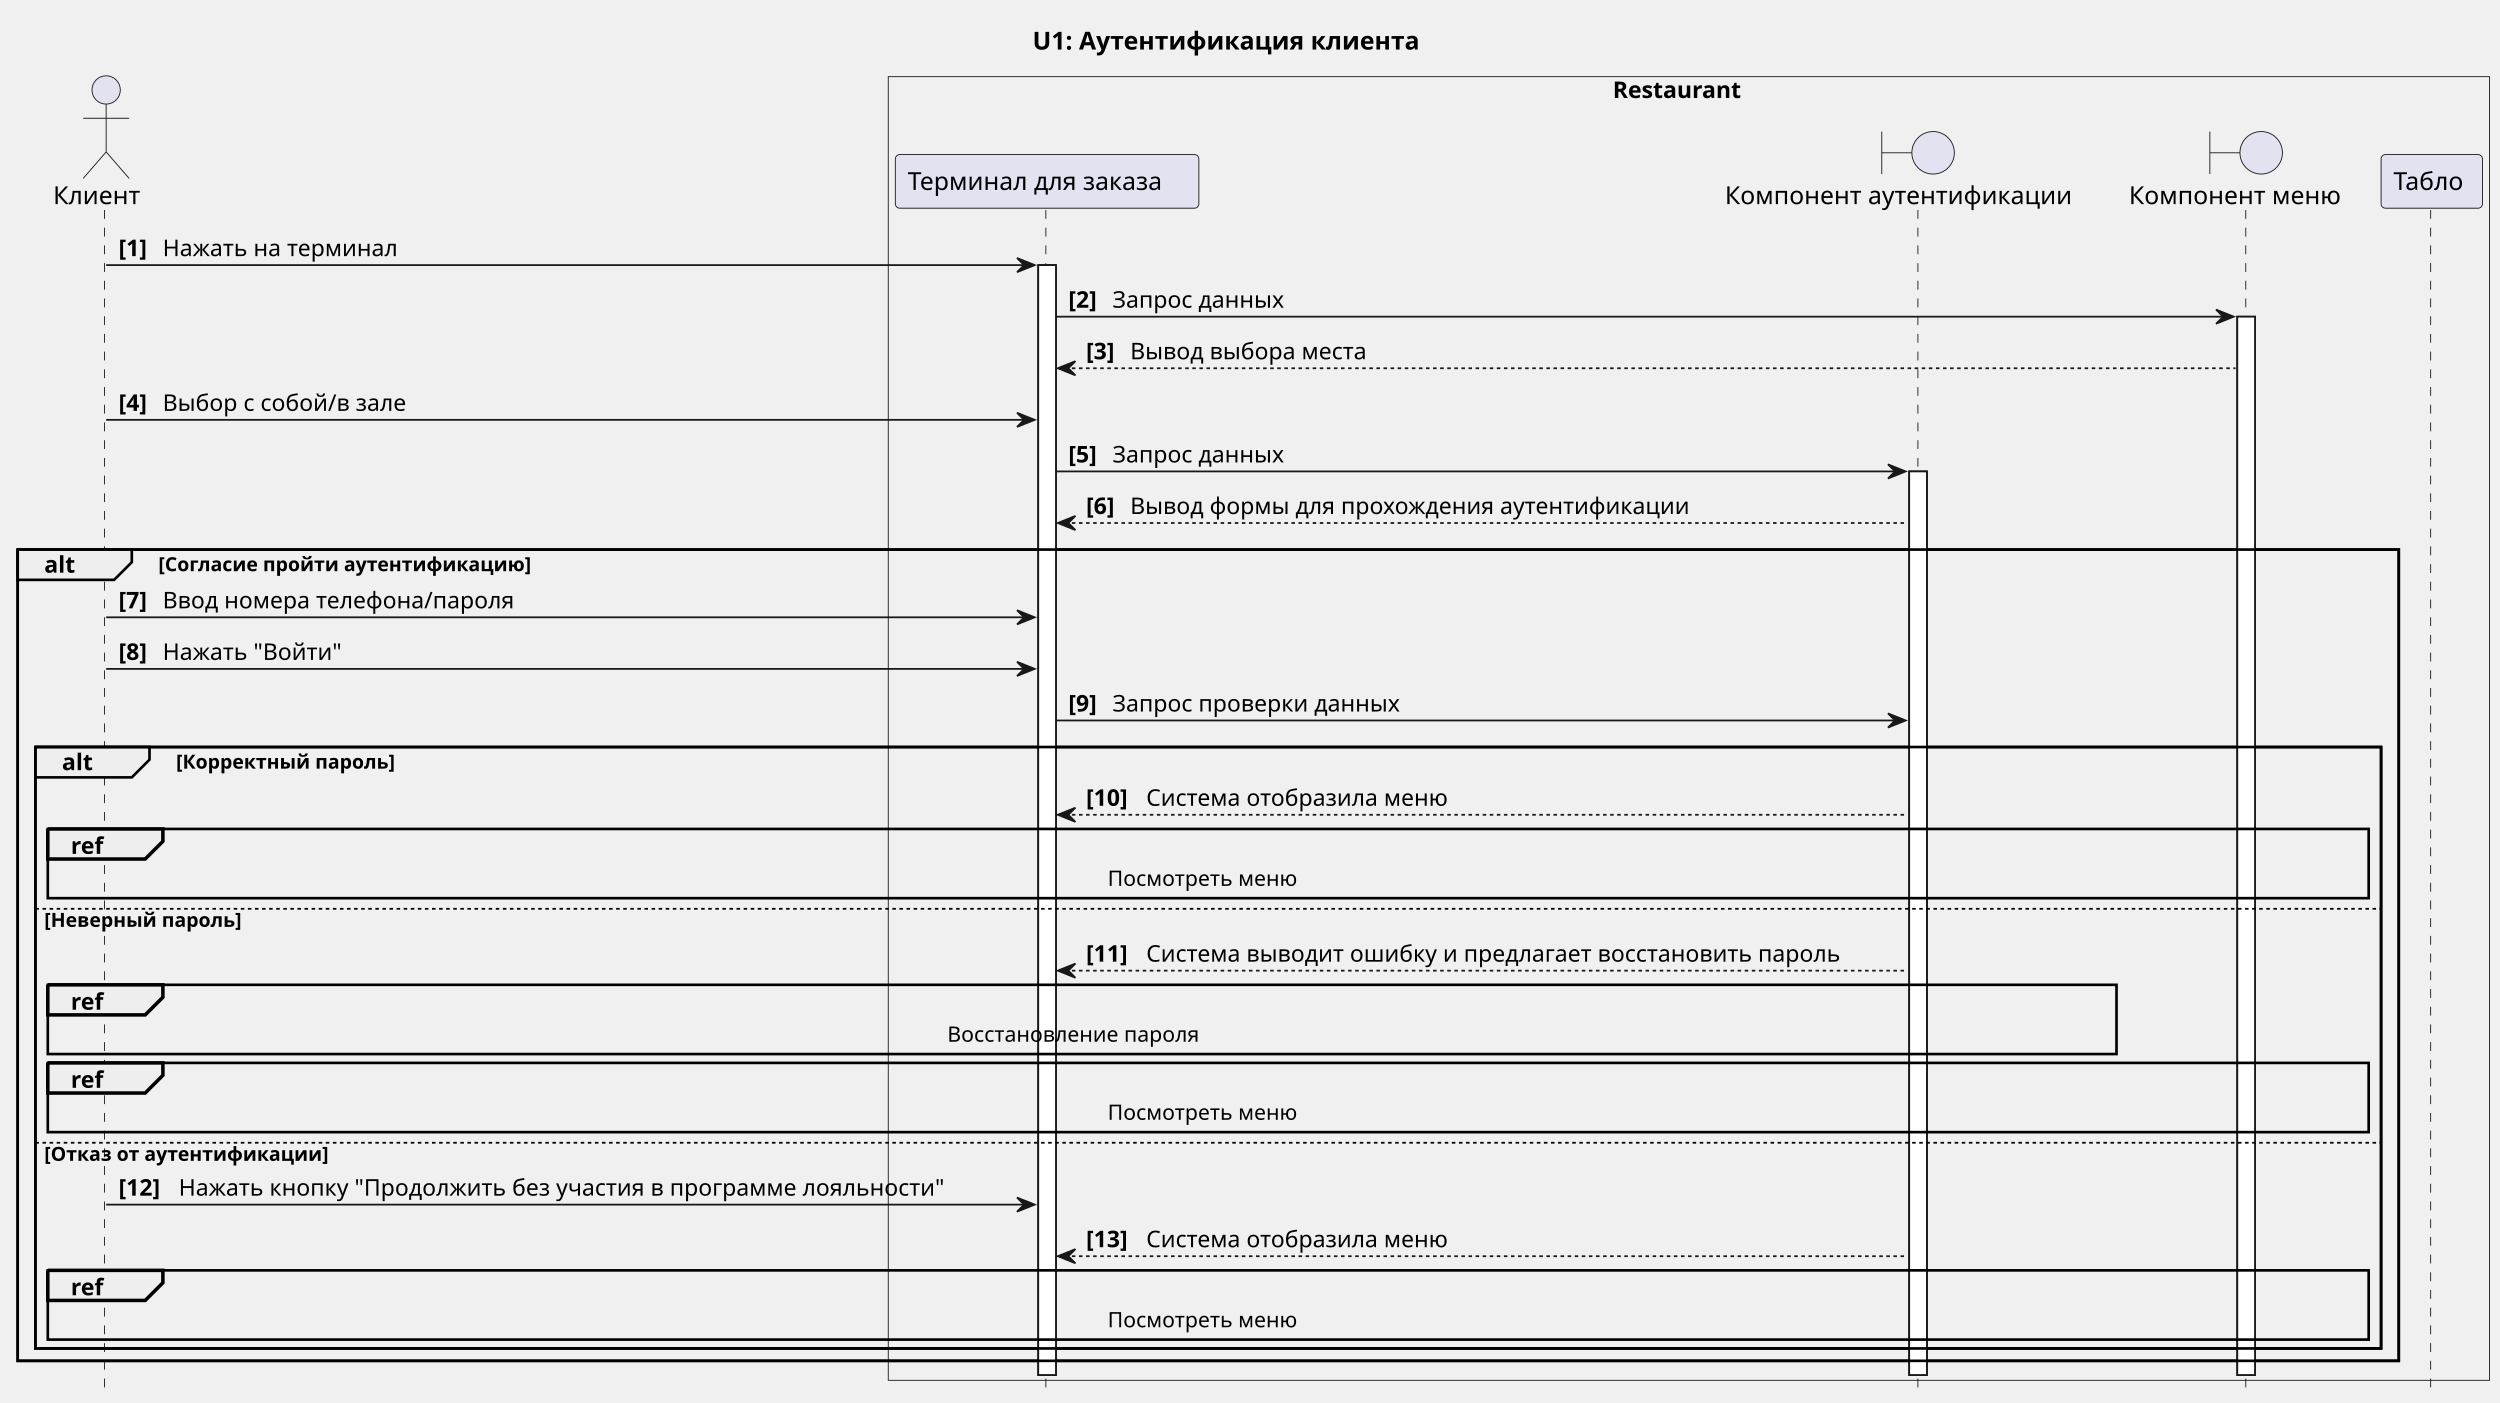
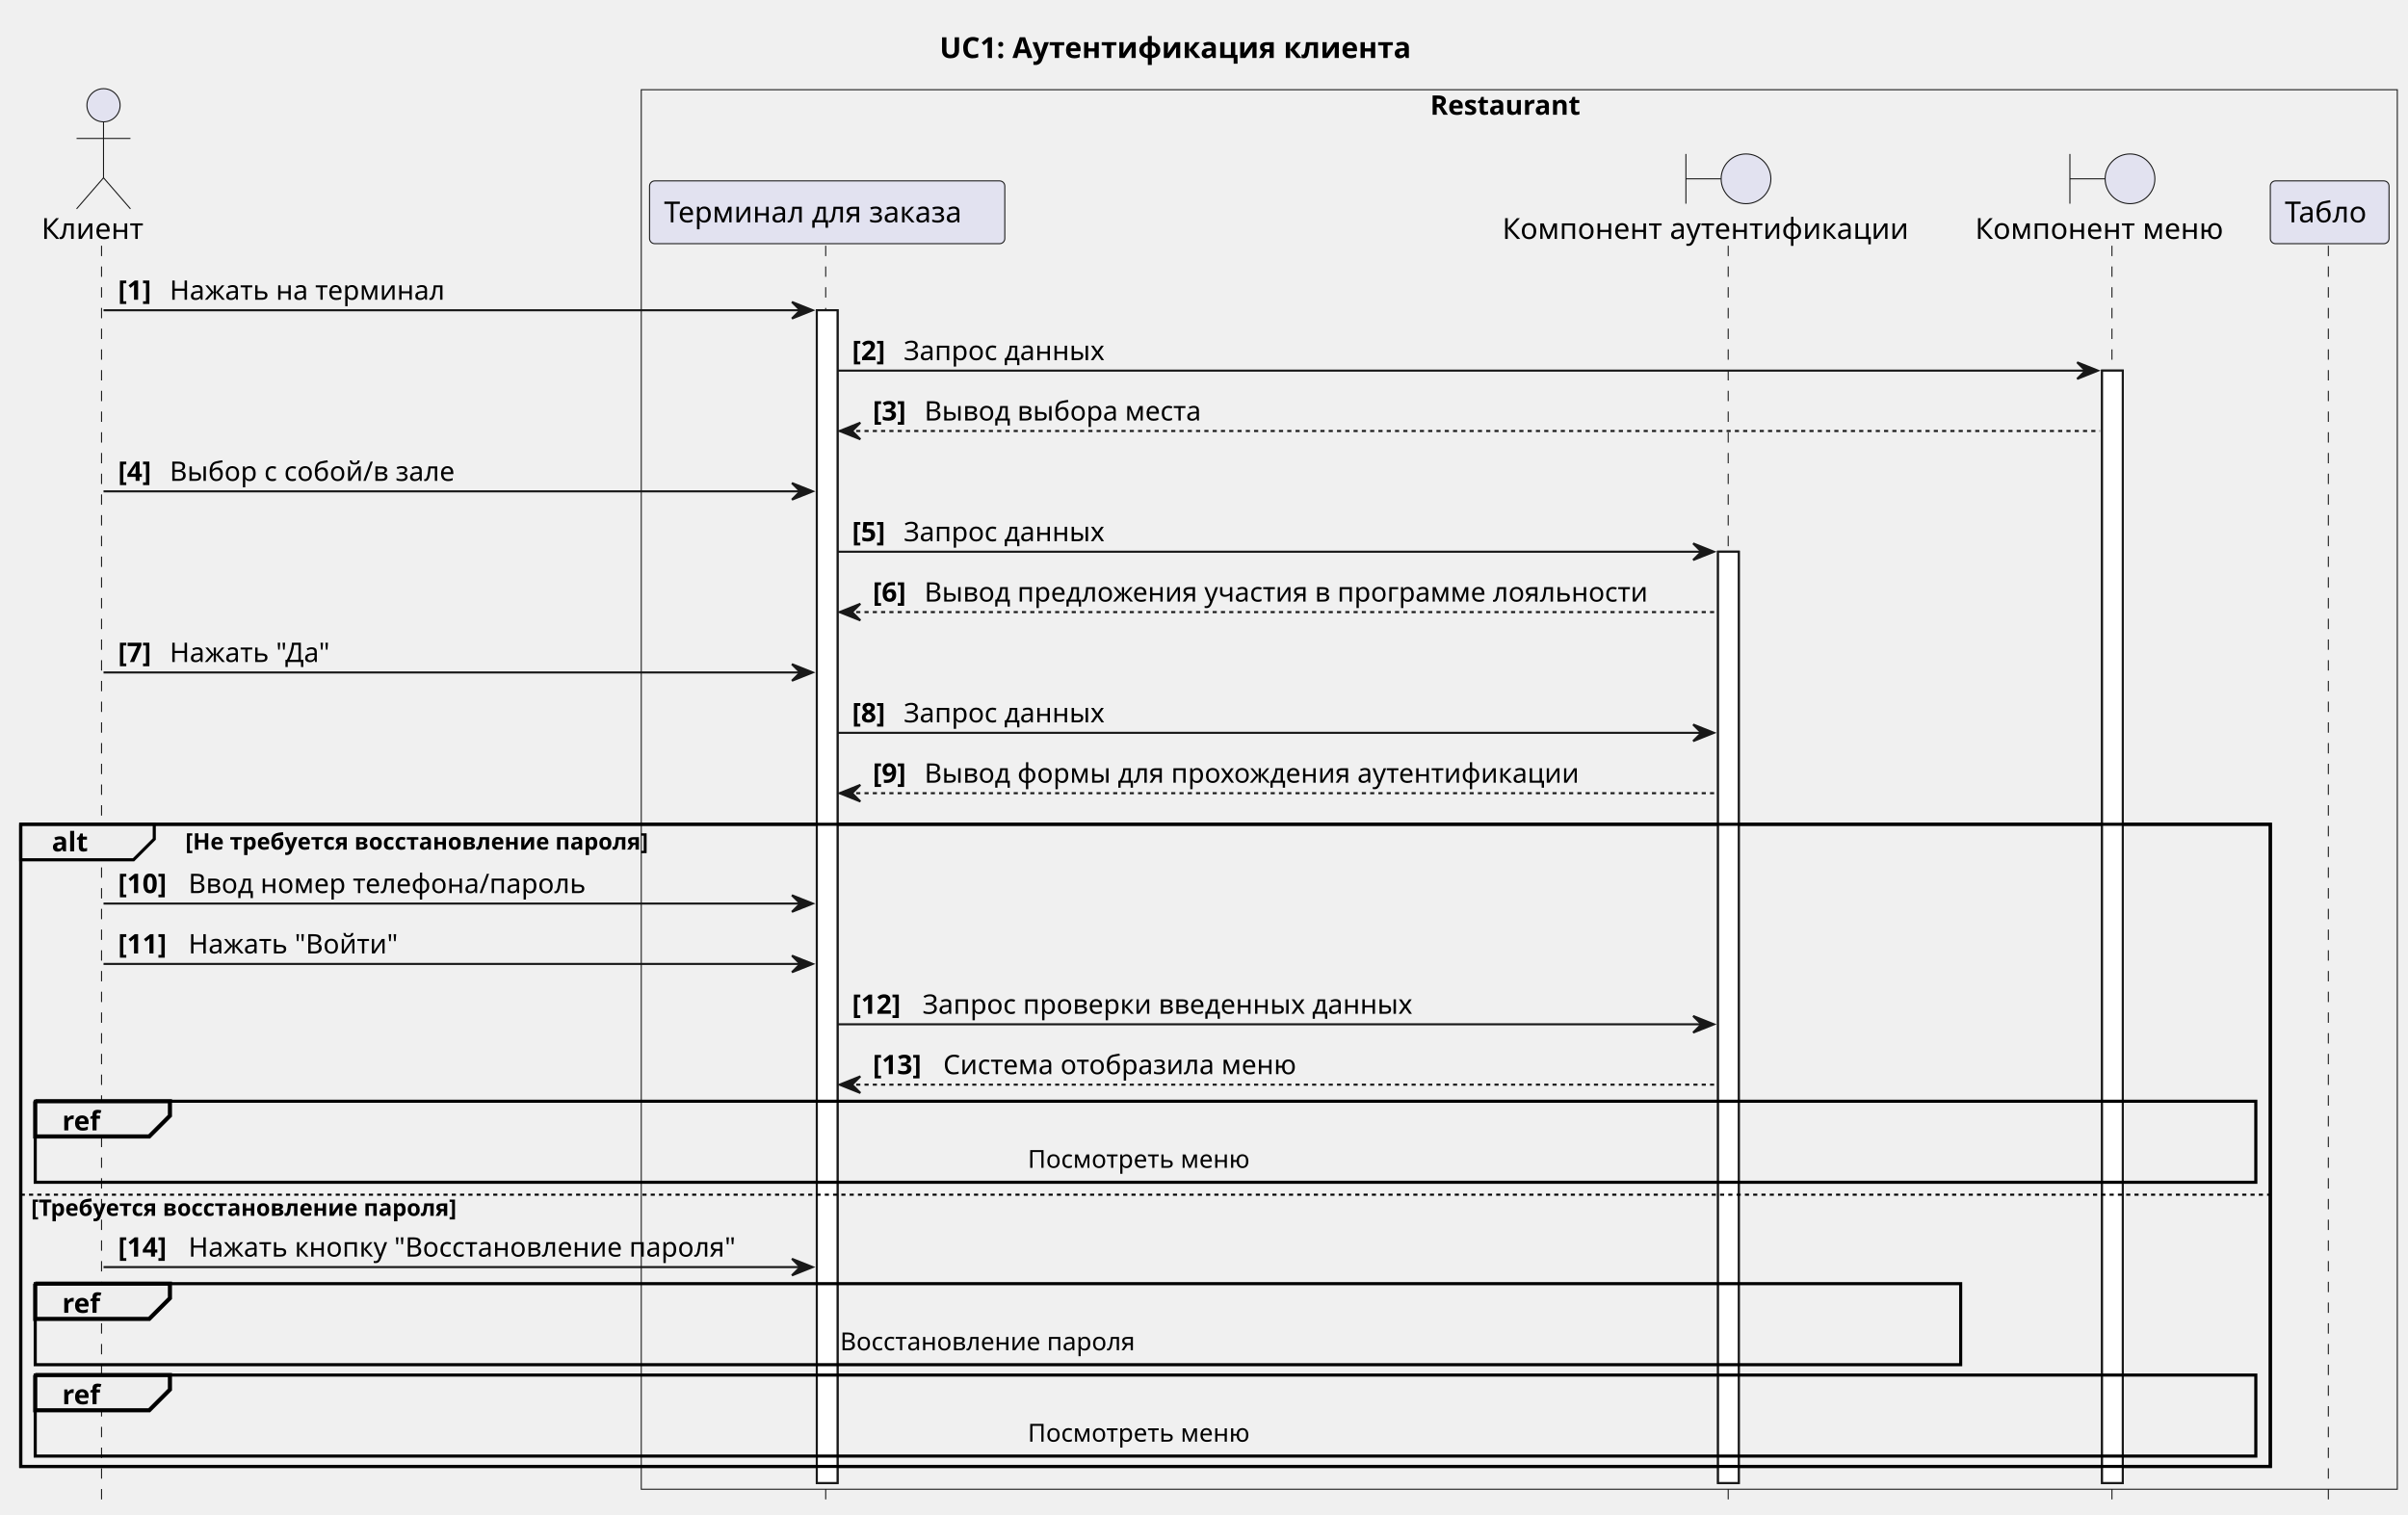
- <svg xmlns="http://www.w3.org/2000/svg" contentStyleType="text/css" height="792px" preserveAspectRatio="none" style="width:1412px;height:792px;background:#FFFFFF;" version="1.1" viewBox="0 0 1412 792" width="1412px" zoomAndPan="magnify">
+ <svg xmlns="http://www.w3.org/2000/svg" contentStyleType="text/css" height="731px" preserveAspectRatio="none" style="width:1162px;height:731px;background:#FFFFFF;" version="1.1" viewBox="0 0 1162 731" width="1162px" zoomAndPan="magnify">
  <defs />
  <g>
-     <text fill="#000000" font-family="sans-serif" font-size="14" font-weight="bold" lengthAdjust="spacing" textLength="239.743" x="583.184" y="27.995">U1: Аутентификация клиента</text>
-     <rect fill="none" height="736.305" style="stroke:#181818;stroke-width:0.5;" width="904.419" x="501.691" y="43.297" />
-     <text fill="#000000" font-family="sans-serif" font-size="13" font-weight="bold" lengthAdjust="spacing" textLength="81.46" x="910.908" y="55.364">Restaurant</text>
-     <rect fill="#FFFFFF" height="626.875" style="stroke:#181818;stroke-width:1.0;" width="10" x="586.404" y="149.727" />
-     <rect fill="#FFFFFF" height="510.344" style="stroke:#181818;stroke-width:1.0;" width="10" x="1078.318" y="266.258" />
-     <rect fill="#FFFFFF" height="597.742" style="stroke:#181818;stroke-width:1.0;" width="10" x="1263.621" y="178.859" />
-     <rect fill="none" height="458.211" style="stroke:#000000;stroke-width:1.5;" width="1344.832" x="10" y="310.391" />
-     <rect fill="none" height="339.68" style="stroke:#000000;stroke-width:1.5;" width="1324.832" x="20" y="421.922" />
-     <line style="stroke:#181818;stroke-width:0.5;stroke-dasharray:5.0,5.0;" x1="59" x2="59" y1="118.594" y2="785.602" />
-     <line style="stroke:#181818;stroke-width:0.5;stroke-dasharray:5.0,5.0;" x1="590.691" x2="590.691" y1="118.594" y2="785.602" />
-     <line style="stroke:#181818;stroke-width:0.5;stroke-dasharray:5.0,5.0;" x1="1083.228" x2="1083.228" y1="118.594" y2="785.602" />
-     <line style="stroke:#181818;stroke-width:0.5;stroke-dasharray:5.0,5.0;" x1="1268.409" x2="1268.409" y1="118.594" y2="785.602" />
-     <line style="stroke:#181818;stroke-width:0.5;stroke-dasharray:5.0,5.0;" x1="1372.832" x2="1372.832" y1="118.594" y2="785.602" />
-     <text fill="#000000" font-family="sans-serif" font-size="14" lengthAdjust="spacing" textLength="53.908" x="30" y="115.292">Клиент</text>
-     <ellipse cx="59.954" cy="50.797" fill="#E2E2F0" rx="8" ry="8" style="stroke:#181818;stroke-width:0.5;" />
-     <path d="M59.954,58.797 L59.954,85.797 M46.954,66.797 L72.954,66.797 M59.954,85.797 L46.954,100.797 M59.954,85.797 L72.954,100.797 " fill="none" style="stroke:#181818;stroke-width:0.5;" />
-     <rect fill="#E2E2F0" height="30.297" rx="2.5" ry="2.5" style="stroke:#181818;stroke-width:0.5;" width="171.425" x="505.691" y="87.297" />
-     <text fill="#000000" font-family="sans-serif" font-size="14" lengthAdjust="spacing" textLength="157.425" x="512.691" y="107.292">Терминал для заказа</text>
-     <text fill="#000000" font-family="sans-serif" font-size="14" lengthAdjust="spacing" textLength="212.181" x="974.228" y="115.292">Компонент аутентификации</text>
-     <path d="M1062.818,74.297 L1062.818,98.297 M1062.818,86.297 L1079.818,86.297 " fill="none" style="stroke:#181818;stroke-width:0.5;" />
-     <ellipse cx="1091.818" cy="86.297" fill="#E2E2F0" rx="12" ry="12" style="stroke:#181818;stroke-width:0.5;" />
-     <text fill="#000000" font-family="sans-serif" font-size="14" lengthAdjust="spacing" textLength="126.424" x="1202.409" y="115.292">Компонент меню</text>
-     <path d="M1248.121,74.297 L1248.121,98.297 M1248.121,86.297 L1265.121,86.297 " fill="none" style="stroke:#181818;stroke-width:0.5;" />
-     <ellipse cx="1277.121" cy="86.297" fill="#E2E2F0" rx="12" ry="12" style="stroke:#181818;stroke-width:0.5;" />
-     <rect fill="#E2E2F0" height="30.297" rx="2.5" ry="2.5" style="stroke:#181818;stroke-width:0.5;" width="57.278" x="1344.832" y="87.297" />
-     <text fill="#000000" font-family="sans-serif" font-size="14" lengthAdjust="spacing" textLength="43.278" x="1351.832" y="107.292">Табло</text>
-     <rect fill="#FFFFFF" height="626.875" style="stroke:#181818;stroke-width:1.0;" width="10" x="586.404" y="149.727" />
-     <rect fill="#FFFFFF" height="510.344" style="stroke:#181818;stroke-width:1.0;" width="10" x="1078.318" y="266.258" />
-     <rect fill="#FFFFFF" height="597.742" style="stroke:#181818;stroke-width:1.0;" width="10" x="1263.621" y="178.859" />
-     <polygon fill="#181818" points="574.404,145.727,584.404,149.727,574.404,153.727,578.404,149.727" style="stroke:#181818;stroke-width:1.0;" />
-     <line style="stroke:#181818;stroke-width:1.0;" x1="59.954" x2="580.404" y1="149.727" y2="149.727" />
-     <text fill="#000000" font-family="sans-serif" font-size="13" font-weight="bold" lengthAdjust="spacing" textLength="20.928" x="66.954" y="144.661">[1]</text>
-     <text fill="#000000" font-family="sans-serif" font-size="13" lengthAdjust="spacing" textLength="144.238" x="91.882" y="144.661">Нажать на терминал</text>
-     <polygon fill="#181818" points="1251.621,174.859,1261.621,178.859,1251.621,182.859,1255.621,178.859" style="stroke:#181818;stroke-width:1.0;" />
-     <line style="stroke:#181818;stroke-width:1.0;" x1="596.404" x2="1257.621" y1="178.859" y2="178.859" />
-     <text fill="#000000" font-family="sans-serif" font-size="13" font-weight="bold" lengthAdjust="spacing" textLength="20.928" x="603.404" y="173.793">[2]</text>
-     <text fill="#000000" font-family="sans-serif" font-size="13" lengthAdjust="spacing" textLength="104.197" x="628.332" y="173.793">Запрос данных</text>
-     <polygon fill="#181818" points="607.404,203.992,597.404,207.992,607.404,211.992,603.404,207.992" style="stroke:#181818;stroke-width:1.0;" />
-     <line style="stroke:#181818;stroke-width:1.0;stroke-dasharray:2.0,2.0;" x1="601.404" x2="1262.621" y1="207.992" y2="207.992" />
-     <text fill="#000000" font-family="sans-serif" font-size="13" font-weight="bold" lengthAdjust="spacing" textLength="20.928" x="613.404" y="202.926">[3]</text>
-     <text fill="#000000" font-family="sans-serif" font-size="13" lengthAdjust="spacing" textLength="142.657" x="638.332" y="202.926">Вывод выбора места</text>
-     <polygon fill="#181818" points="574.404,233.125,584.404,237.125,574.404,241.125,578.404,237.125" style="stroke:#181818;stroke-width:1.0;" />
-     <line style="stroke:#181818;stroke-width:1.0;" x1="59.954" x2="580.404" y1="237.125" y2="237.125" />
-     <text fill="#000000" font-family="sans-serif" font-size="13" font-weight="bold" lengthAdjust="spacing" textLength="20.928" x="66.954" y="232.059">[4]</text>
-     <text fill="#000000" font-family="sans-serif" font-size="13" lengthAdjust="spacing" textLength="145.698" x="91.882" y="232.059">Выбор с собой/в зале</text>
-     <polygon fill="#181818" points="1066.318,262.258,1076.318,266.258,1066.318,270.258,1070.318,266.258" style="stroke:#181818;stroke-width:1.0;" />
-     <line style="stroke:#181818;stroke-width:1.0;" x1="596.404" x2="1072.318" y1="266.258" y2="266.258" />
-     <text fill="#000000" font-family="sans-serif" font-size="13" font-weight="bold" lengthAdjust="spacing" textLength="20.928" x="603.404" y="261.192">[5]</text>
-     <text fill="#000000" font-family="sans-serif" font-size="13" lengthAdjust="spacing" textLength="104.197" x="628.332" y="261.192">Запрос данных</text>
-     <polygon fill="#181818" points="607.404,291.391,597.404,295.391,607.404,299.391,603.404,295.391" style="stroke:#181818;stroke-width:1.0;" />
-     <line style="stroke:#181818;stroke-width:1.0;stroke-dasharray:2.0,2.0;" x1="601.404" x2="1077.318" y1="295.391" y2="295.391" />
-     <text fill="#000000" font-family="sans-serif" font-size="13" font-weight="bold" lengthAdjust="spacing" textLength="20.928" x="613.404" y="290.325">[6]</text>
-     <text fill="#000000" font-family="sans-serif" font-size="13" lengthAdjust="spacing" textLength="343.522" x="638.332" y="290.325">Вывод формы для прохождения аутентификации</text>
-     <path d="M10,310.391 L74.443,310.391 L74.443,317.523 L64.443,327.523 L10,327.523 L10,310.391 " fill="#EEEEEE" style="stroke:#000000;stroke-width:1.5;" />
-     <rect fill="none" height="458.211" style="stroke:#000000;stroke-width:1.5;" width="1344.832" x="10" y="310.391" />
-     <text fill="#000000" font-family="sans-serif" font-size="13" font-weight="bold" lengthAdjust="spacing" textLength="19.443" x="25" y="323.457">alt</text>
-     <text fill="#000000" font-family="sans-serif" font-size="11" font-weight="bold" lengthAdjust="spacing" textLength="231.258" x="89.443" y="322.601">[Согласие пройти аутентификацию]</text>
-     <polygon fill="#181818" points="574.404,344.656,584.404,348.656,574.404,352.656,578.404,348.656" style="stroke:#181818;stroke-width:1.0;" />
-     <line style="stroke:#181818;stroke-width:1.0;" x1="59.954" x2="580.404" y1="348.656" y2="348.656" />
-     <text fill="#000000" font-family="sans-serif" font-size="13" font-weight="bold" lengthAdjust="spacing" textLength="20.928" x="66.954" y="343.59">[7]</text>
-     <text fill="#000000" font-family="sans-serif" font-size="13" lengthAdjust="spacing" textLength="212.856" x="91.882" y="343.59">Ввод номера телефона/пароля</text>
-     <polygon fill="#181818" points="574.404,373.789,584.404,377.789,574.404,381.789,578.404,377.789" style="stroke:#181818;stroke-width:1.0;" />
-     <line style="stroke:#181818;stroke-width:1.0;" x1="59.954" x2="580.404" y1="377.789" y2="377.789" />
-     <text fill="#000000" font-family="sans-serif" font-size="13" font-weight="bold" lengthAdjust="spacing" textLength="20.928" x="66.954" y="372.723">[8]</text>
-     <text fill="#000000" font-family="sans-serif" font-size="13" lengthAdjust="spacing" textLength="110.087" x="91.882" y="372.723">Нажать "Войти"</text>
-     <polygon fill="#181818" points="1066.318,402.922,1076.318,406.922,1066.318,410.922,1070.318,406.922" style="stroke:#181818;stroke-width:1.0;" />
-     <line style="stroke:#181818;stroke-width:1.0;" x1="596.404" x2="1072.318" y1="406.922" y2="406.922" />
-     <text fill="#000000" font-family="sans-serif" font-size="13" font-weight="bold" lengthAdjust="spacing" textLength="20.928" x="603.404" y="401.856">[9]</text>
-     <text fill="#000000" font-family="sans-serif" font-size="13" lengthAdjust="spacing" textLength="173.247" x="628.332" y="401.856">Запрос проверки данных</text>
-     <path d="M20,421.922 L84.443,421.922 L84.443,429.055 L74.443,439.055 L20,439.055 L20,421.922 " fill="#EEEEEE" style="stroke:#000000;stroke-width:1.5;" />
-     <rect fill="none" height="339.68" style="stroke:#000000;stroke-width:1.5;" width="1324.832" x="20" y="421.922" />
-     <text fill="#000000" font-family="sans-serif" font-size="13" font-weight="bold" lengthAdjust="spacing" textLength="19.443" x="35" y="434.989">alt</text>
-     <text fill="#000000" font-family="sans-serif" font-size="11" font-weight="bold" lengthAdjust="spacing" textLength="138.204" x="99.443" y="434.132">[Корректный пароль]</text>
-     <polygon fill="#181818" points="607.404,456.188,597.404,460.188,607.404,464.188,603.404,460.188" style="stroke:#181818;stroke-width:1.0;" />
-     <line style="stroke:#181818;stroke-width:1.0;stroke-dasharray:2.0,2.0;" x1="601.404" x2="1077.318" y1="460.188" y2="460.188" />
-     <text fill="#000000" font-family="sans-serif" font-size="13" font-weight="bold" lengthAdjust="spacing" textLength="29.974" x="613.404" y="455.122">[10]</text>
-     <text fill="#000000" font-family="sans-serif" font-size="13" lengthAdjust="spacing" textLength="187.015" x="647.377" y="455.122">Система отобразила  меню</text>
-     <rect fill="none" height="39.102" style="stroke:#000000;stroke-width:1.5;" width="1310.832" x="27" y="468.188" />
-     <path d="M27,468.188 L92,468.188 L92,475.188 L82,485.188 L27,485.188 L27,468.188 " fill="#EEEEEE" style="stroke:#000000;stroke-width:2.0;" />
-     <text fill="#000000" font-family="sans-serif" font-size="13" font-weight="bold" lengthAdjust="spacing" textLength="20.884" x="40" y="482.254">ref</text>
-     <text fill="#000000" font-family="sans-serif" font-size="12" lengthAdjust="spacing" textLength="113.607" x="625.612" y="500.326">Посмотреть меню</text>
-     <line style="stroke:#000000;stroke-width:1.0;stroke-dasharray:2.0,2.0;" x1="20" x2="1344.832" y1="513.289" y2="513.289" />
-     <text fill="#000000" font-family="sans-serif" font-size="11" font-weight="bold" lengthAdjust="spacing" textLength="123.567" x="25" y="523.5">[Неверный пароль]</text>
-     <polygon fill="#181818" points="607.404,544.227,597.404,548.227,607.404,552.227,603.404,548.227" style="stroke:#181818;stroke-width:1.0;" />
-     <line style="stroke:#181818;stroke-width:1.0;stroke-dasharray:2.0,2.0;" x1="601.404" x2="1077.318" y1="548.227" y2="548.227" />
-     <text fill="#000000" font-family="sans-serif" font-size="13" font-weight="bold" lengthAdjust="spacing" textLength="29.974" x="613.404" y="543.161">[11]</text>
-     <text fill="#000000" font-family="sans-serif" font-size="13" lengthAdjust="spacing" textLength="423.941" x="647.377" y="543.161">Система выводит ошибку и предлагает восстановить пароль</text>
-     <rect fill="none" height="39.102" style="stroke:#000000;stroke-width:1.5;" width="1168.409" x="27" y="556.227" />
-     <path d="M27,556.227 L92,556.227 L92,563.227 L82,573.227 L27,573.227 L27,556.227 " fill="#EEEEEE" style="stroke:#000000;stroke-width:2.0;" />
-     <text fill="#000000" font-family="sans-serif" font-size="13" font-weight="bold" lengthAdjust="spacing" textLength="20.884" x="40" y="570.293">ref</text>
-     <text fill="#000000" font-family="sans-serif" font-size="12" lengthAdjust="spacing" textLength="152.315" x="535.047" y="588.365">Восстановление пароля</text>
-     <rect fill="none" height="39.102" style="stroke:#000000;stroke-width:1.5;" width="1310.832" x="27" y="600.328" />
-     <path d="M27,600.328 L92,600.328 L92,607.328 L82,617.328 L27,617.328 L27,600.328 " fill="#EEEEEE" style="stroke:#000000;stroke-width:2.0;" />
-     <text fill="#000000" font-family="sans-serif" font-size="13" font-weight="bold" lengthAdjust="spacing" textLength="20.884" x="40" y="614.395">ref</text>
-     <text fill="#000000" font-family="sans-serif" font-size="12" lengthAdjust="spacing" textLength="113.607" x="625.612" y="632.467">Посмотреть меню</text>
-     <line style="stroke:#000000;stroke-width:1.0;stroke-dasharray:2.0,2.0;" x1="20" x2="1344.832" y1="645.43" y2="645.43" />
-     <text fill="#000000" font-family="sans-serif" font-size="11" font-weight="bold" lengthAdjust="spacing" textLength="175.844" x="25" y="655.64">[Отказ от аутентификации]</text>
-     <polygon fill="#181818" points="574.404,676.367,584.404,680.367,574.404,684.367,578.404,680.367" style="stroke:#181818;stroke-width:1.0;" />
-     <line style="stroke:#181818;stroke-width:1.0;" x1="59.954" x2="580.404" y1="680.367" y2="680.367" />
-     <text fill="#000000" font-family="sans-serif" font-size="13" font-weight="bold" lengthAdjust="spacing" textLength="29.974" x="66.954" y="675.301">[12]</text>
-     <text fill="#000000" font-family="sans-serif" font-size="13" lengthAdjust="spacing" textLength="468.476" x="100.928" y="675.301">Нажать кнопку "Продолжить без участия в программе лояльности"</text>
-     <polygon fill="#181818" points="607.404,705.5,597.404,709.5,607.404,713.5,603.404,709.5" style="stroke:#181818;stroke-width:1.0;" />
-     <line style="stroke:#181818;stroke-width:1.0;stroke-dasharray:2.0,2.0;" x1="601.404" x2="1077.318" y1="709.5" y2="709.5" />
-     <text fill="#000000" font-family="sans-serif" font-size="13" font-weight="bold" lengthAdjust="spacing" textLength="29.974" x="613.404" y="704.434">[13]</text>
-     <text fill="#000000" font-family="sans-serif" font-size="13" lengthAdjust="spacing" textLength="187.015" x="647.377" y="704.434">Система отобразила  меню</text>
-     <rect fill="none" height="39.102" style="stroke:#000000;stroke-width:1.5;" width="1310.832" x="27" y="717.5" />
-     <path d="M27,717.5 L92,717.5 L92,724.5 L82,734.5 L27,734.5 L27,717.5 " fill="#EEEEEE" style="stroke:#000000;stroke-width:2.0;" />
-     <text fill="#000000" font-family="sans-serif" font-size="13" font-weight="bold" lengthAdjust="spacing" textLength="20.884" x="40" y="731.567">ref</text>
-     <text fill="#000000" font-family="sans-serif" font-size="12" lengthAdjust="spacing" textLength="113.607" x="625.612" y="749.639">Посмотреть меню</text>
+     <text fill="#000000" font-family="sans-serif" font-size="14" font-weight="bold" lengthAdjust="spacing" textLength="250.018" x="453.412" y="27.995">UC1: Аутентификация клиента</text>
+     <rect fill="none" height="675.398" style="stroke:#181818;stroke-width:0.5;" width="847.392" x="309.45" y="43.297" />
+     <text fill="#000000" font-family="sans-serif" font-size="13" font-weight="bold" lengthAdjust="spacing" textLength="81.46" x="690.154" y="55.364">Restaurant</text>
+     <rect fill="#FFFFFF" height="565.969" style="stroke:#181818;stroke-width:1.0;" width="10" x="394.163" y="149.727" />
+     <rect fill="#FFFFFF" height="449.438" style="stroke:#181818;stroke-width:1.0;" width="10" x="829.05" y="266.258" />
+     <rect fill="#FFFFFF" height="536.836" style="stroke:#181818;stroke-width:1.0;" width="10" x="1014.352" y="178.859" />
+     <rect fill="none" height="309.906" style="stroke:#000000;stroke-width:1.5;" width="1085.564" x="10" y="397.789" />
+     <line style="stroke:#181818;stroke-width:0.5;stroke-dasharray:5.0,5.0;" x1="49" x2="49" y1="118.594" y2="724.695" />
+     <line style="stroke:#181818;stroke-width:0.5;stroke-dasharray:5.0,5.0;" x1="398.45" x2="398.45" y1="118.594" y2="724.695" />
+     <line style="stroke:#181818;stroke-width:0.5;stroke-dasharray:5.0,5.0;" x1="833.96" x2="833.96" y1="118.594" y2="724.695" />
+     <line style="stroke:#181818;stroke-width:0.5;stroke-dasharray:5.0,5.0;" x1="1019.14" x2="1019.14" y1="118.594" y2="724.695" />
+     <line style="stroke:#181818;stroke-width:0.5;stroke-dasharray:5.0,5.0;" x1="1123.564" x2="1123.564" y1="118.594" y2="724.695" />
+     <text fill="#000000" font-family="sans-serif" font-size="14" lengthAdjust="spacing" textLength="53.908" x="20" y="115.292">Клиент</text>
+     <ellipse cx="49.954" cy="50.797" fill="#E2E2F0" rx="8" ry="8" style="stroke:#181818;stroke-width:0.5;" />
+     <path d="M49.954,58.797 L49.954,85.797 M36.954,66.797 L62.954,66.797 M49.954,85.797 L36.954,100.797 M49.954,85.797 L62.954,100.797 " fill="none" style="stroke:#181818;stroke-width:0.5;" />
+     <rect fill="#E2E2F0" height="30.297" rx="2.5" ry="2.5" style="stroke:#181818;stroke-width:0.5;" width="171.425" x="313.45" y="87.297" />
+     <text fill="#000000" font-family="sans-serif" font-size="14" lengthAdjust="spacing" textLength="157.425" x="320.45" y="107.292">Терминал для заказа</text>
+     <text fill="#000000" font-family="sans-serif" font-size="14" lengthAdjust="spacing" textLength="212.181" x="724.96" y="115.292">Компонент аутентификации</text>
+     <path d="M813.55,74.297 L813.55,98.297 M813.55,86.297 L830.55,86.297 " fill="none" style="stroke:#181818;stroke-width:0.5;" />
+     <ellipse cx="842.55" cy="86.297" fill="#E2E2F0" rx="12" ry="12" style="stroke:#181818;stroke-width:0.5;" />
+     <text fill="#000000" font-family="sans-serif" font-size="14" lengthAdjust="spacing" textLength="126.424" x="953.14" y="115.292">Компонент меню</text>
+     <path d="M998.852,74.297 L998.852,98.297 M998.852,86.297 L1015.852,86.297 " fill="none" style="stroke:#181818;stroke-width:0.5;" />
+     <ellipse cx="1027.852" cy="86.297" fill="#E2E2F0" rx="12" ry="12" style="stroke:#181818;stroke-width:0.5;" />
+     <rect fill="#E2E2F0" height="30.297" rx="2.5" ry="2.5" style="stroke:#181818;stroke-width:0.5;" width="57.278" x="1095.564" y="87.297" />
+     <text fill="#000000" font-family="sans-serif" font-size="14" lengthAdjust="spacing" textLength="43.278" x="1102.564" y="107.292">Табло</text>
+     <rect fill="#FFFFFF" height="565.969" style="stroke:#181818;stroke-width:1.0;" width="10" x="394.163" y="149.727" />
+     <rect fill="#FFFFFF" height="449.438" style="stroke:#181818;stroke-width:1.0;" width="10" x="829.05" y="266.258" />
+     <rect fill="#FFFFFF" height="536.836" style="stroke:#181818;stroke-width:1.0;" width="10" x="1014.352" y="178.859" />
+     <polygon fill="#181818" points="382.163,145.727,392.163,149.727,382.163,153.727,386.163,149.727" style="stroke:#181818;stroke-width:1.0;" />
+     <line style="stroke:#181818;stroke-width:1.0;" x1="49.954" x2="388.163" y1="149.727" y2="149.727" />
+     <text fill="#000000" font-family="sans-serif" font-size="13" font-weight="bold" lengthAdjust="spacing" textLength="20.928" x="56.954" y="144.661">[1]</text>
+     <text fill="#000000" font-family="sans-serif" font-size="13" lengthAdjust="spacing" textLength="144.238" x="81.882" y="144.661">Нажать на терминал</text>
+     <polygon fill="#181818" points="1002.352,174.859,1012.352,178.859,1002.352,182.859,1006.352,178.859" style="stroke:#181818;stroke-width:1.0;" />
+     <line style="stroke:#181818;stroke-width:1.0;" x1="404.163" x2="1008.352" y1="178.859" y2="178.859" />
+     <text fill="#000000" font-family="sans-serif" font-size="13" font-weight="bold" lengthAdjust="spacing" textLength="20.928" x="411.163" y="173.793">[2]</text>
+     <text fill="#000000" font-family="sans-serif" font-size="13" lengthAdjust="spacing" textLength="104.197" x="436.091" y="173.793">Запрос данных</text>
+     <polygon fill="#181818" points="415.163,203.992,405.163,207.992,415.163,211.992,411.163,207.992" style="stroke:#181818;stroke-width:1.0;" />
+     <line style="stroke:#181818;stroke-width:1.0;stroke-dasharray:2.0,2.0;" x1="409.163" x2="1013.352" y1="207.992" y2="207.992" />
+     <text fill="#000000" font-family="sans-serif" font-size="13" font-weight="bold" lengthAdjust="spacing" textLength="20.928" x="421.163" y="202.926">[3]</text>
+     <text fill="#000000" font-family="sans-serif" font-size="13" lengthAdjust="spacing" textLength="142.657" x="446.091" y="202.926">Вывод выбора места</text>
+     <polygon fill="#181818" points="382.163,233.125,392.163,237.125,382.163,241.125,386.163,237.125" style="stroke:#181818;stroke-width:1.0;" />
+     <line style="stroke:#181818;stroke-width:1.0;" x1="49.954" x2="388.163" y1="237.125" y2="237.125" />
+     <text fill="#000000" font-family="sans-serif" font-size="13" font-weight="bold" lengthAdjust="spacing" textLength="20.928" x="56.954" y="232.059">[4]</text>
+     <text fill="#000000" font-family="sans-serif" font-size="13" lengthAdjust="spacing" textLength="145.698" x="81.882" y="232.059">Выбор с собой/в зале</text>
+     <polygon fill="#181818" points="817.05,262.258,827.05,266.258,817.05,270.258,821.05,266.258" style="stroke:#181818;stroke-width:1.0;" />
+     <line style="stroke:#181818;stroke-width:1.0;" x1="404.163" x2="823.05" y1="266.258" y2="266.258" />
+     <text fill="#000000" font-family="sans-serif" font-size="13" font-weight="bold" lengthAdjust="spacing" textLength="20.928" x="411.163" y="261.192">[5]</text>
+     <text fill="#000000" font-family="sans-serif" font-size="13" lengthAdjust="spacing" textLength="104.197" x="436.091" y="261.192">Запрос данных</text>
+     <polygon fill="#181818" points="415.163,291.391,405.163,295.391,415.163,299.391,411.163,295.391" style="stroke:#181818;stroke-width:1.0;" />
+     <line style="stroke:#181818;stroke-width:1.0;stroke-dasharray:2.0,2.0;" x1="409.163" x2="828.05" y1="295.391" y2="295.391" />
+     <text fill="#000000" font-family="sans-serif" font-size="13" font-weight="bold" lengthAdjust="spacing" textLength="20.928" x="421.163" y="290.325">[6]</text>
+     <text fill="#000000" font-family="sans-serif" font-size="13" lengthAdjust="spacing" textLength="375.959" x="446.091" y="290.325">Вывод предложения участия в программе лояльности</text>
+     <polygon fill="#181818" points="382.163,320.523,392.163,324.523,382.163,328.523,386.163,324.523" style="stroke:#181818;stroke-width:1.0;" />
+     <line style="stroke:#181818;stroke-width:1.0;" x1="49.954" x2="388.163" y1="324.523" y2="324.523" />
+     <text fill="#000000" font-family="sans-serif" font-size="13" font-weight="bold" lengthAdjust="spacing" textLength="20.928" x="56.954" y="319.457">[7]</text>
+     <text fill="#000000" font-family="sans-serif" font-size="13" lengthAdjust="spacing" textLength="86.868" x="81.882" y="319.457">Нажать "Да"</text>
+     <polygon fill="#181818" points="817.05,349.656,827.05,353.656,817.05,357.656,821.05,353.656" style="stroke:#181818;stroke-width:1.0;" />
+     <line style="stroke:#181818;stroke-width:1.0;" x1="404.163" x2="823.05" y1="353.656" y2="353.656" />
+     <text fill="#000000" font-family="sans-serif" font-size="13" font-weight="bold" lengthAdjust="spacing" textLength="20.928" x="411.163" y="348.59">[8]</text>
+     <text fill="#000000" font-family="sans-serif" font-size="13" lengthAdjust="spacing" textLength="104.197" x="436.091" y="348.59">Запрос данных</text>
+     <polygon fill="#181818" points="415.163,378.789,405.163,382.789,415.163,386.789,411.163,382.789" style="stroke:#181818;stroke-width:1.0;" />
+     <line style="stroke:#181818;stroke-width:1.0;stroke-dasharray:2.0,2.0;" x1="409.163" x2="828.05" y1="382.789" y2="382.789" />
+     <text fill="#000000" font-family="sans-serif" font-size="13" font-weight="bold" lengthAdjust="spacing" textLength="20.928" x="421.163" y="377.723">[9]</text>
+     <text fill="#000000" font-family="sans-serif" font-size="13" lengthAdjust="spacing" textLength="343.522" x="446.091" y="377.723">Вывод формы для прохождения аутентификации</text>
+     <path d="M10,397.789 L74.443,397.789 L74.443,404.922 L64.443,414.922 L10,414.922 L10,397.789 " fill="#EEEEEE" style="stroke:#000000;stroke-width:1.5;" />
+     <rect fill="none" height="309.906" style="stroke:#000000;stroke-width:1.5;" width="1085.564" x="10" y="397.789" />
+     <text fill="#000000" font-family="sans-serif" font-size="13" font-weight="bold" lengthAdjust="spacing" textLength="19.443" x="25" y="410.856">alt</text>
+     <text fill="#000000" font-family="sans-serif" font-size="11" font-weight="bold" lengthAdjust="spacing" textLength="249.525" x="89.443" y="410">[Не требуется восстановление пароля]</text>
+     <polygon fill="#181818" points="382.163,432.055,392.163,436.055,382.163,440.055,386.163,436.055" style="stroke:#181818;stroke-width:1.0;" />
+     <line style="stroke:#181818;stroke-width:1.0;" x1="49.954" x2="388.163" y1="436.055" y2="436.055" />
+     <text fill="#000000" font-family="sans-serif" font-size="13" font-weight="bold" lengthAdjust="spacing" textLength="29.974" x="56.954" y="430.989">[10]</text>
+     <text fill="#000000" font-family="sans-serif" font-size="13" lengthAdjust="spacing" textLength="204.731" x="90.928" y="430.989">Ввод номер телефона/пароль</text>
+     <polygon fill="#181818" points="382.163,461.188,392.163,465.188,382.163,469.188,386.163,465.188" style="stroke:#181818;stroke-width:1.0;" />
+     <line style="stroke:#181818;stroke-width:1.0;" x1="49.954" x2="388.163" y1="465.188" y2="465.188" />
+     <text fill="#000000" font-family="sans-serif" font-size="13" font-weight="bold" lengthAdjust="spacing" textLength="29.974" x="56.954" y="460.122">[11]</text>
+     <text fill="#000000" font-family="sans-serif" font-size="13" lengthAdjust="spacing" textLength="110.087" x="90.928" y="460.122">Нажать "Войти"</text>
+     <polygon fill="#181818" points="817.05,490.32,827.05,494.32,817.05,498.32,821.05,494.32" style="stroke:#181818;stroke-width:1.0;" />
+     <line style="stroke:#181818;stroke-width:1.0;" x1="404.163" x2="823.05" y1="494.32" y2="494.32" />
+     <text fill="#000000" font-family="sans-serif" font-size="13" font-weight="bold" lengthAdjust="spacing" textLength="29.974" x="411.163" y="489.254">[12]</text>
+     <text fill="#000000" font-family="sans-serif" font-size="13" lengthAdjust="spacing" textLength="252.643" x="445.136" y="489.254">Запрос проверки введенных данных</text>
+     <polygon fill="#181818" points="415.163,519.453,405.163,523.453,415.163,527.453,411.163,523.453" style="stroke:#181818;stroke-width:1.0;" />
+     <line style="stroke:#181818;stroke-width:1.0;stroke-dasharray:2.0,2.0;" x1="409.163" x2="828.05" y1="523.453" y2="523.453" />
+     <text fill="#000000" font-family="sans-serif" font-size="13" font-weight="bold" lengthAdjust="spacing" textLength="29.974" x="421.163" y="518.387">[13]</text>
+     <text fill="#000000" font-family="sans-serif" font-size="13" lengthAdjust="spacing" textLength="187.015" x="455.136" y="518.387">Система отобразила  меню</text>
+     <rect fill="none" height="39.102" style="stroke:#000000;stroke-width:1.5;" width="1071.564" x="17" y="531.453" />
+     <path d="M17,531.453 L82,531.453 L82,538.453 L72,548.453 L17,548.453 L17,531.453 " fill="#EEEEEE" style="stroke:#000000;stroke-width:2.0;" />
+     <text fill="#000000" font-family="sans-serif" font-size="13" font-weight="bold" lengthAdjust="spacing" textLength="20.884" x="30" y="545.52">ref</text>
+     <text fill="#000000" font-family="sans-serif" font-size="12" lengthAdjust="spacing" textLength="113.607" x="495.978" y="563.592">Посмотреть меню</text>
+     <line style="stroke:#000000;stroke-width:1.0;stroke-dasharray:2.0,2.0;" x1="10" x2="1095.564" y1="576.555" y2="576.555" />
+     <text fill="#000000" font-family="sans-serif" font-size="11" font-weight="bold" lengthAdjust="spacing" textLength="230.157" x="15" y="586.765">[Требуется восстановление пароля]</text>
+     <polygon fill="#181818" points="382.163,607.492,392.163,611.492,382.163,615.492,386.163,611.492" style="stroke:#181818;stroke-width:1.0;" />
+     <line style="stroke:#181818;stroke-width:1.0;" x1="49.954" x2="388.163" y1="611.492" y2="611.492" />
+     <text fill="#000000" font-family="sans-serif" font-size="13" font-weight="bold" lengthAdjust="spacing" textLength="29.974" x="56.954" y="606.426">[14]</text>
+     <text fill="#000000" font-family="sans-serif" font-size="13" lengthAdjust="spacing" textLength="286.235" x="90.928" y="606.426">Нажать кнопку "Восстановление пароля"</text>
+     <rect fill="none" height="39.102" style="stroke:#000000;stroke-width:1.5;" width="929.14" x="17" y="619.492" />
+     <path d="M17,619.492 L82,619.492 L82,626.492 L72,636.492 L17,636.492 L17,619.492 " fill="#EEEEEE" style="stroke:#000000;stroke-width:2.0;" />
+     <text fill="#000000" font-family="sans-serif" font-size="13" font-weight="bold" lengthAdjust="spacing" textLength="20.884" x="30" y="633.559">ref</text>
+     <text fill="#000000" font-family="sans-serif" font-size="12" lengthAdjust="spacing" textLength="152.315" x="405.413" y="651.631">Восстановление пароля</text>
+     <rect fill="none" height="39.102" style="stroke:#000000;stroke-width:1.5;" width="1071.564" x="17" y="663.594" />
+     <path d="M17,663.594 L82,663.594 L82,670.594 L72,680.594 L17,680.594 L17,663.594 " fill="#EEEEEE" style="stroke:#000000;stroke-width:2.0;" />
+     <text fill="#000000" font-family="sans-serif" font-size="13" font-weight="bold" lengthAdjust="spacing" textLength="20.884" x="30" y="677.661">ref</text>
+     <text fill="#000000" font-family="sans-serif" font-size="12" lengthAdjust="spacing" textLength="113.607" x="495.978" y="695.732">Посмотреть меню</text>
  </g>
</svg>
